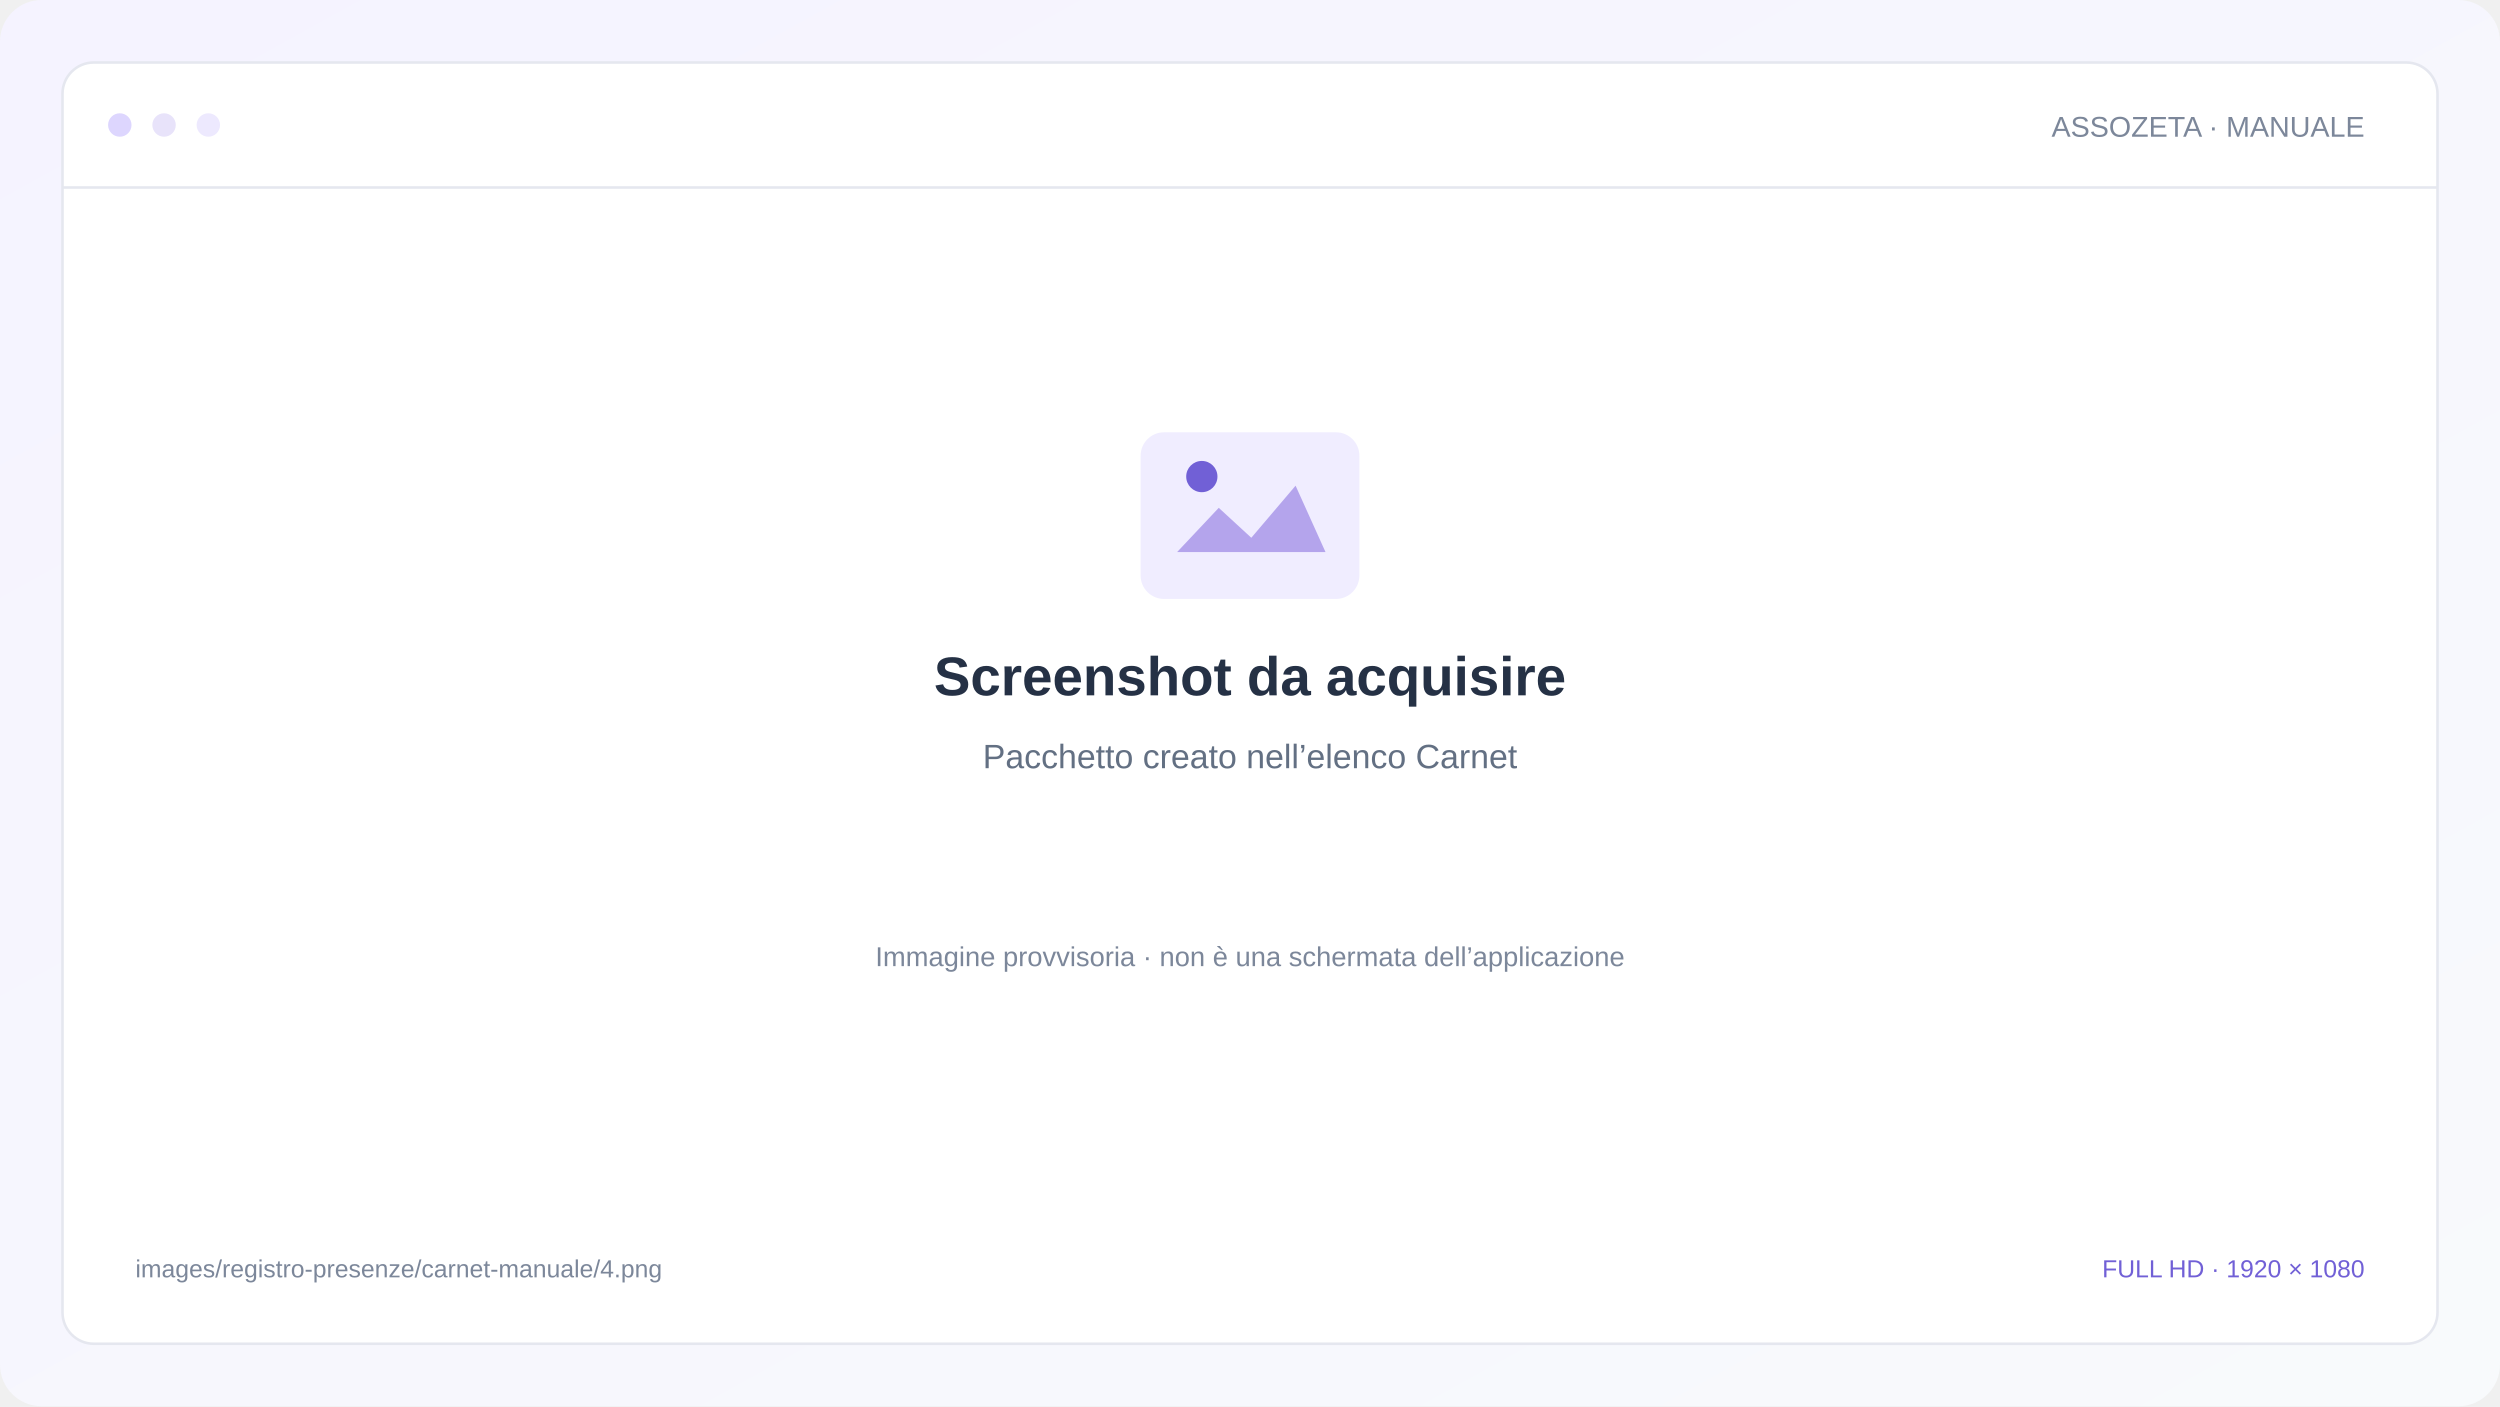
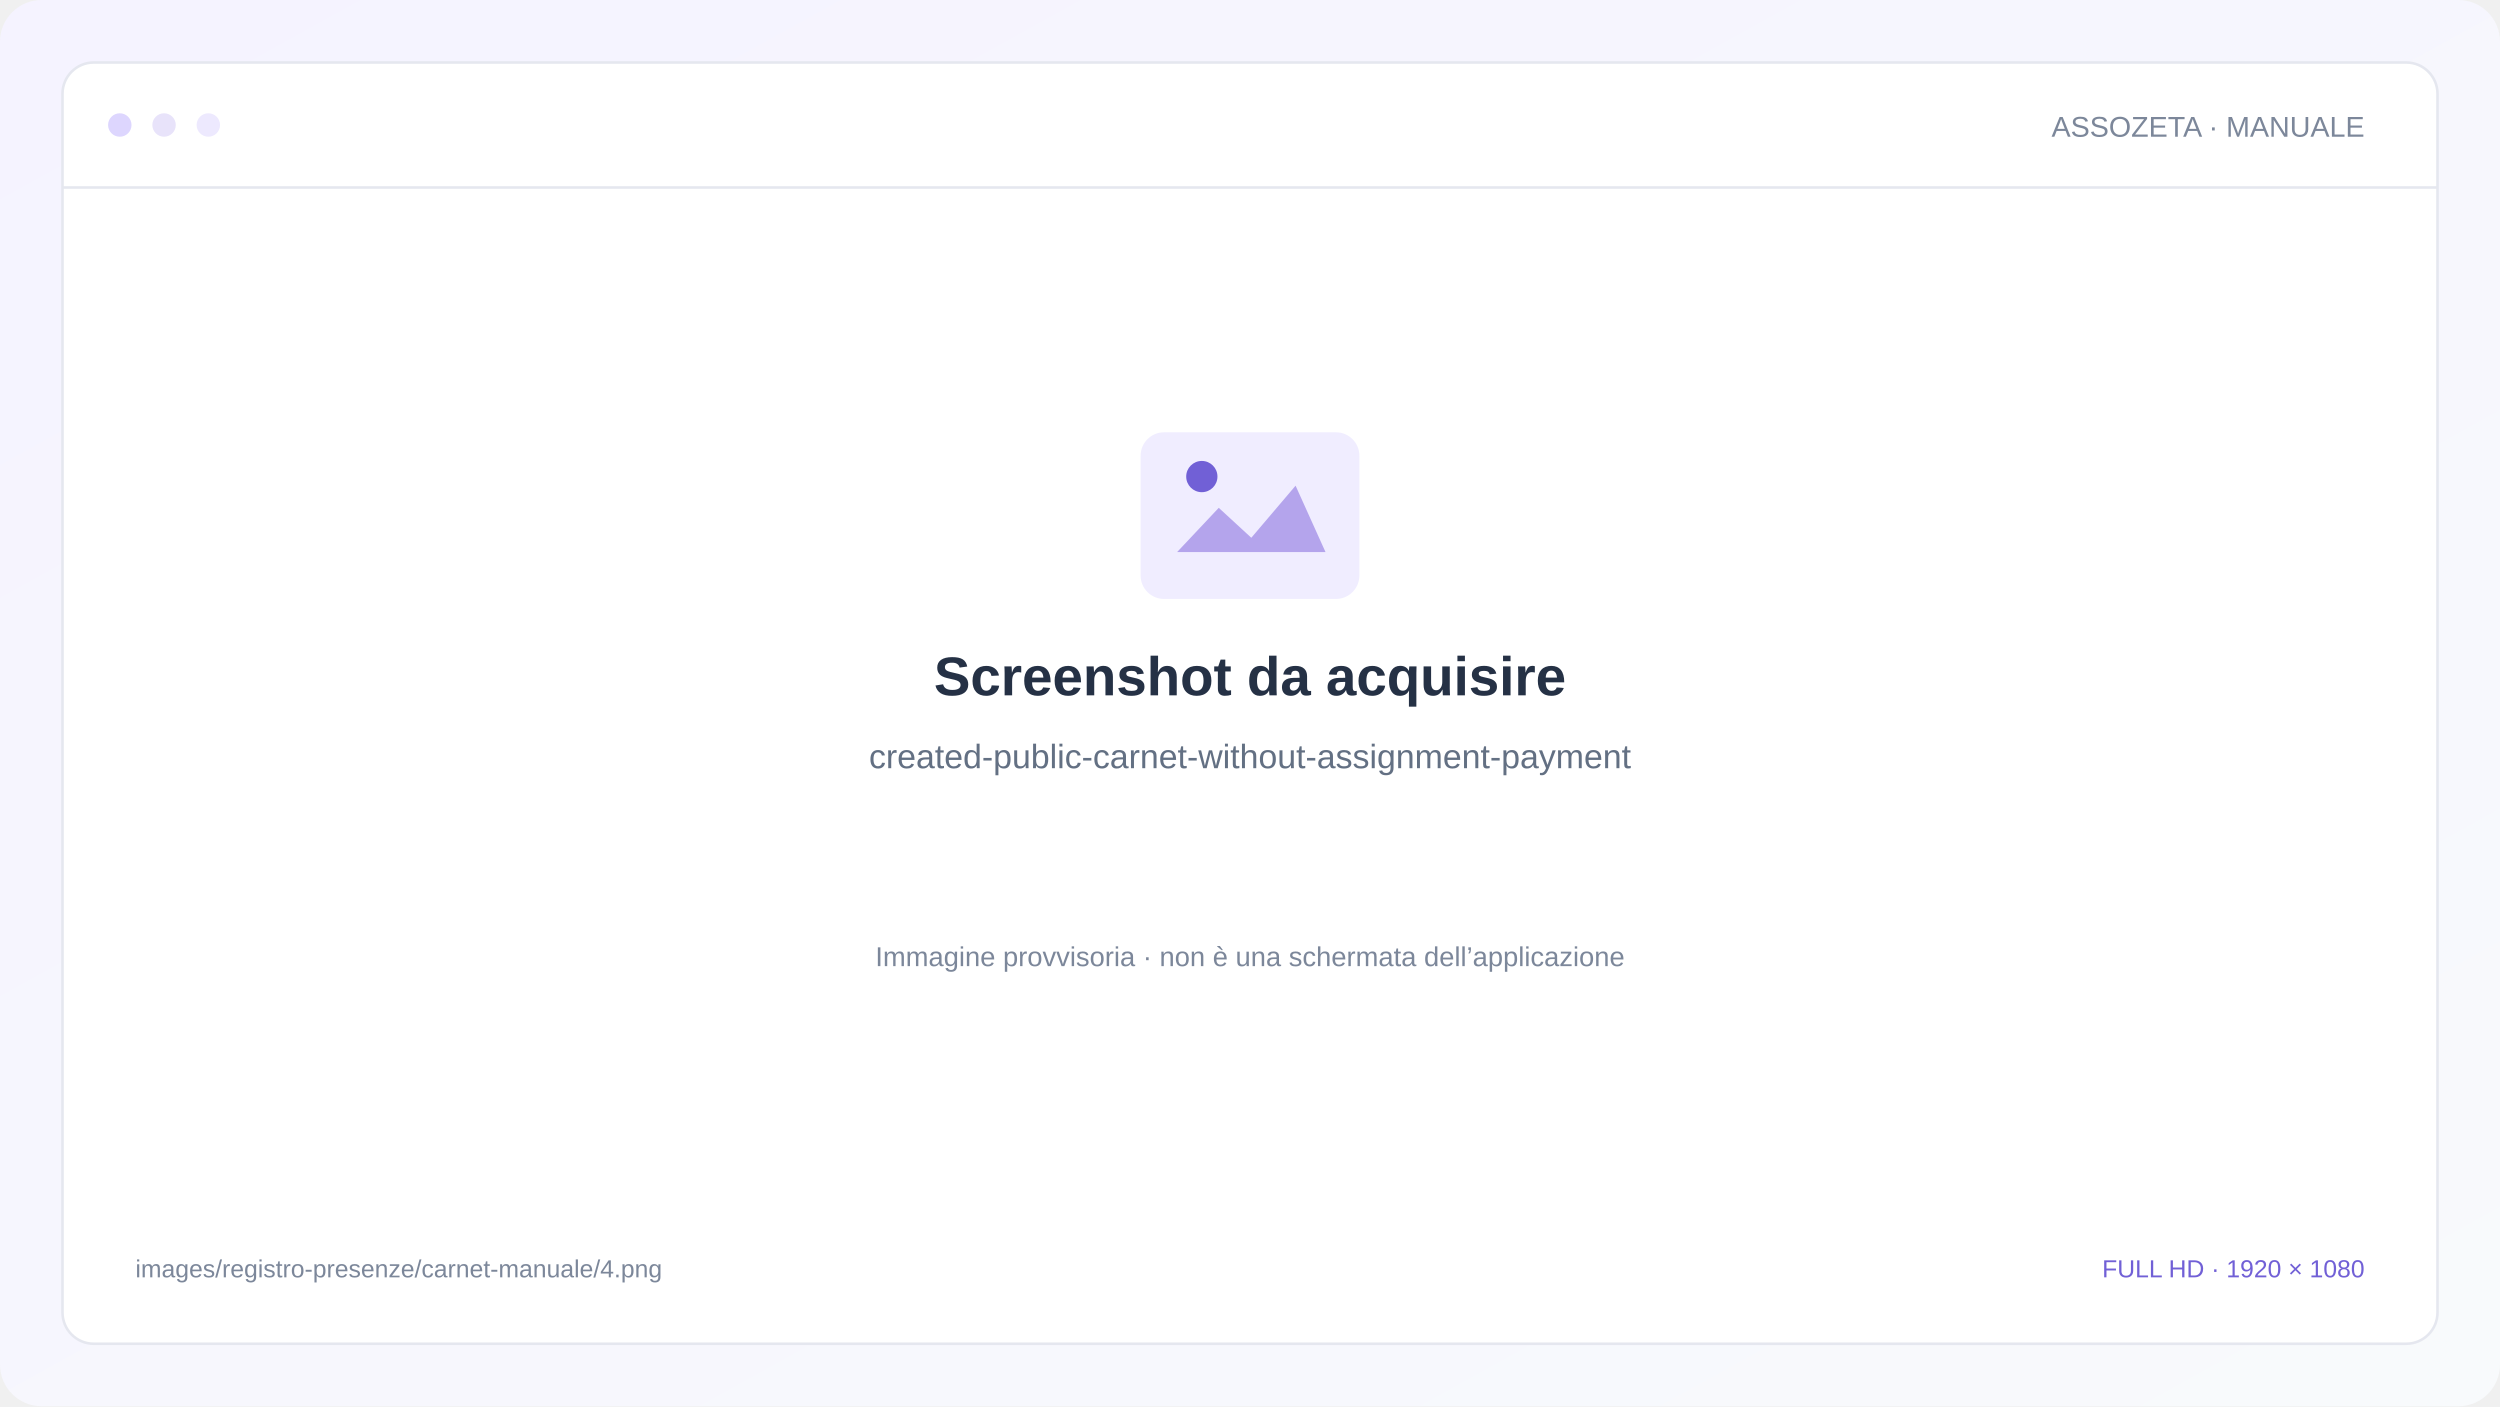
<svg xmlns="http://www.w3.org/2000/svg" width="1920" height="1080" viewBox="0 0 1920 1080" data-assozeta-manuale-placeholder="true" role="img" aria-labelledby="title description">
  <defs>
    <linearGradient id="surface" x2="1" y2="1">
      <stop stop-color="#f5f3ff" />
      <stop offset="1" stop-color="#f8fafc" />
    </linearGradient>
  </defs>
  <rect width="1920" height="1080" rx="32" fill="url(#surface)" />
  <rect x="48" y="48" width="1824" height="984" rx="24" fill="#fff" stroke="#e5e7ef" stroke-width="2" />
  <path d="M48 144H1872" stroke="#e5e7ef" stroke-width="2" />
  <circle cx="92" cy="96" r="9" fill="#ddd6fe" />
  <circle cx="126" cy="96" r="9" fill="#e8e3fa" />
  <circle cx="160" cy="96" r="9" fill="#ede9fe" />
  <text x="1816" y="105" text-anchor="end" font-family="Arial, sans-serif" font-size="22" fill="#7c879a">ASSOZETA · MANUALE</text>
  <rect x="876" y="332" width="168" height="128" rx="18" fill="#f0edff" />
  <path d="M904 424l32-34 25 23 34-40 23 51H904z" fill="#b4a4ec" />
  <circle cx="923" cy="366" r="12" fill="#7160d6" />
  <text x="960" y="534" text-anchor="middle" font-family="Arial, sans-serif" font-size="42" font-weight="700" fill="#253145">Screenshot da acquisire</text>
  <text x="960" y="590" text-anchor="middle" font-family="Arial, sans-serif" font-size="26" fill="#637083">
-     <tspan x="960" dy="0">Pacchetto creato nell’elenco Carnet</tspan>
+     <tspan x="960" dy="0">created-public-carnet-without-assignment-payment</tspan>
  </text>
  <text x="960" y="742" text-anchor="middle" font-family="Arial, sans-serif" font-size="21" fill="#7c879a">Immagine provvisoria · non è una schermata dell’applicazione</text>
  <text x="104" y="981" font-family="Arial, sans-serif" font-size="19" fill="#7c879a">images/registro-presenze/carnet-manuale/4.png</text>
  <text x="1816" y="981" text-anchor="end" font-family="Arial, sans-serif" font-size="19" fill="#7160d6">FULL HD · 1920 × 1080</text>
</svg>
